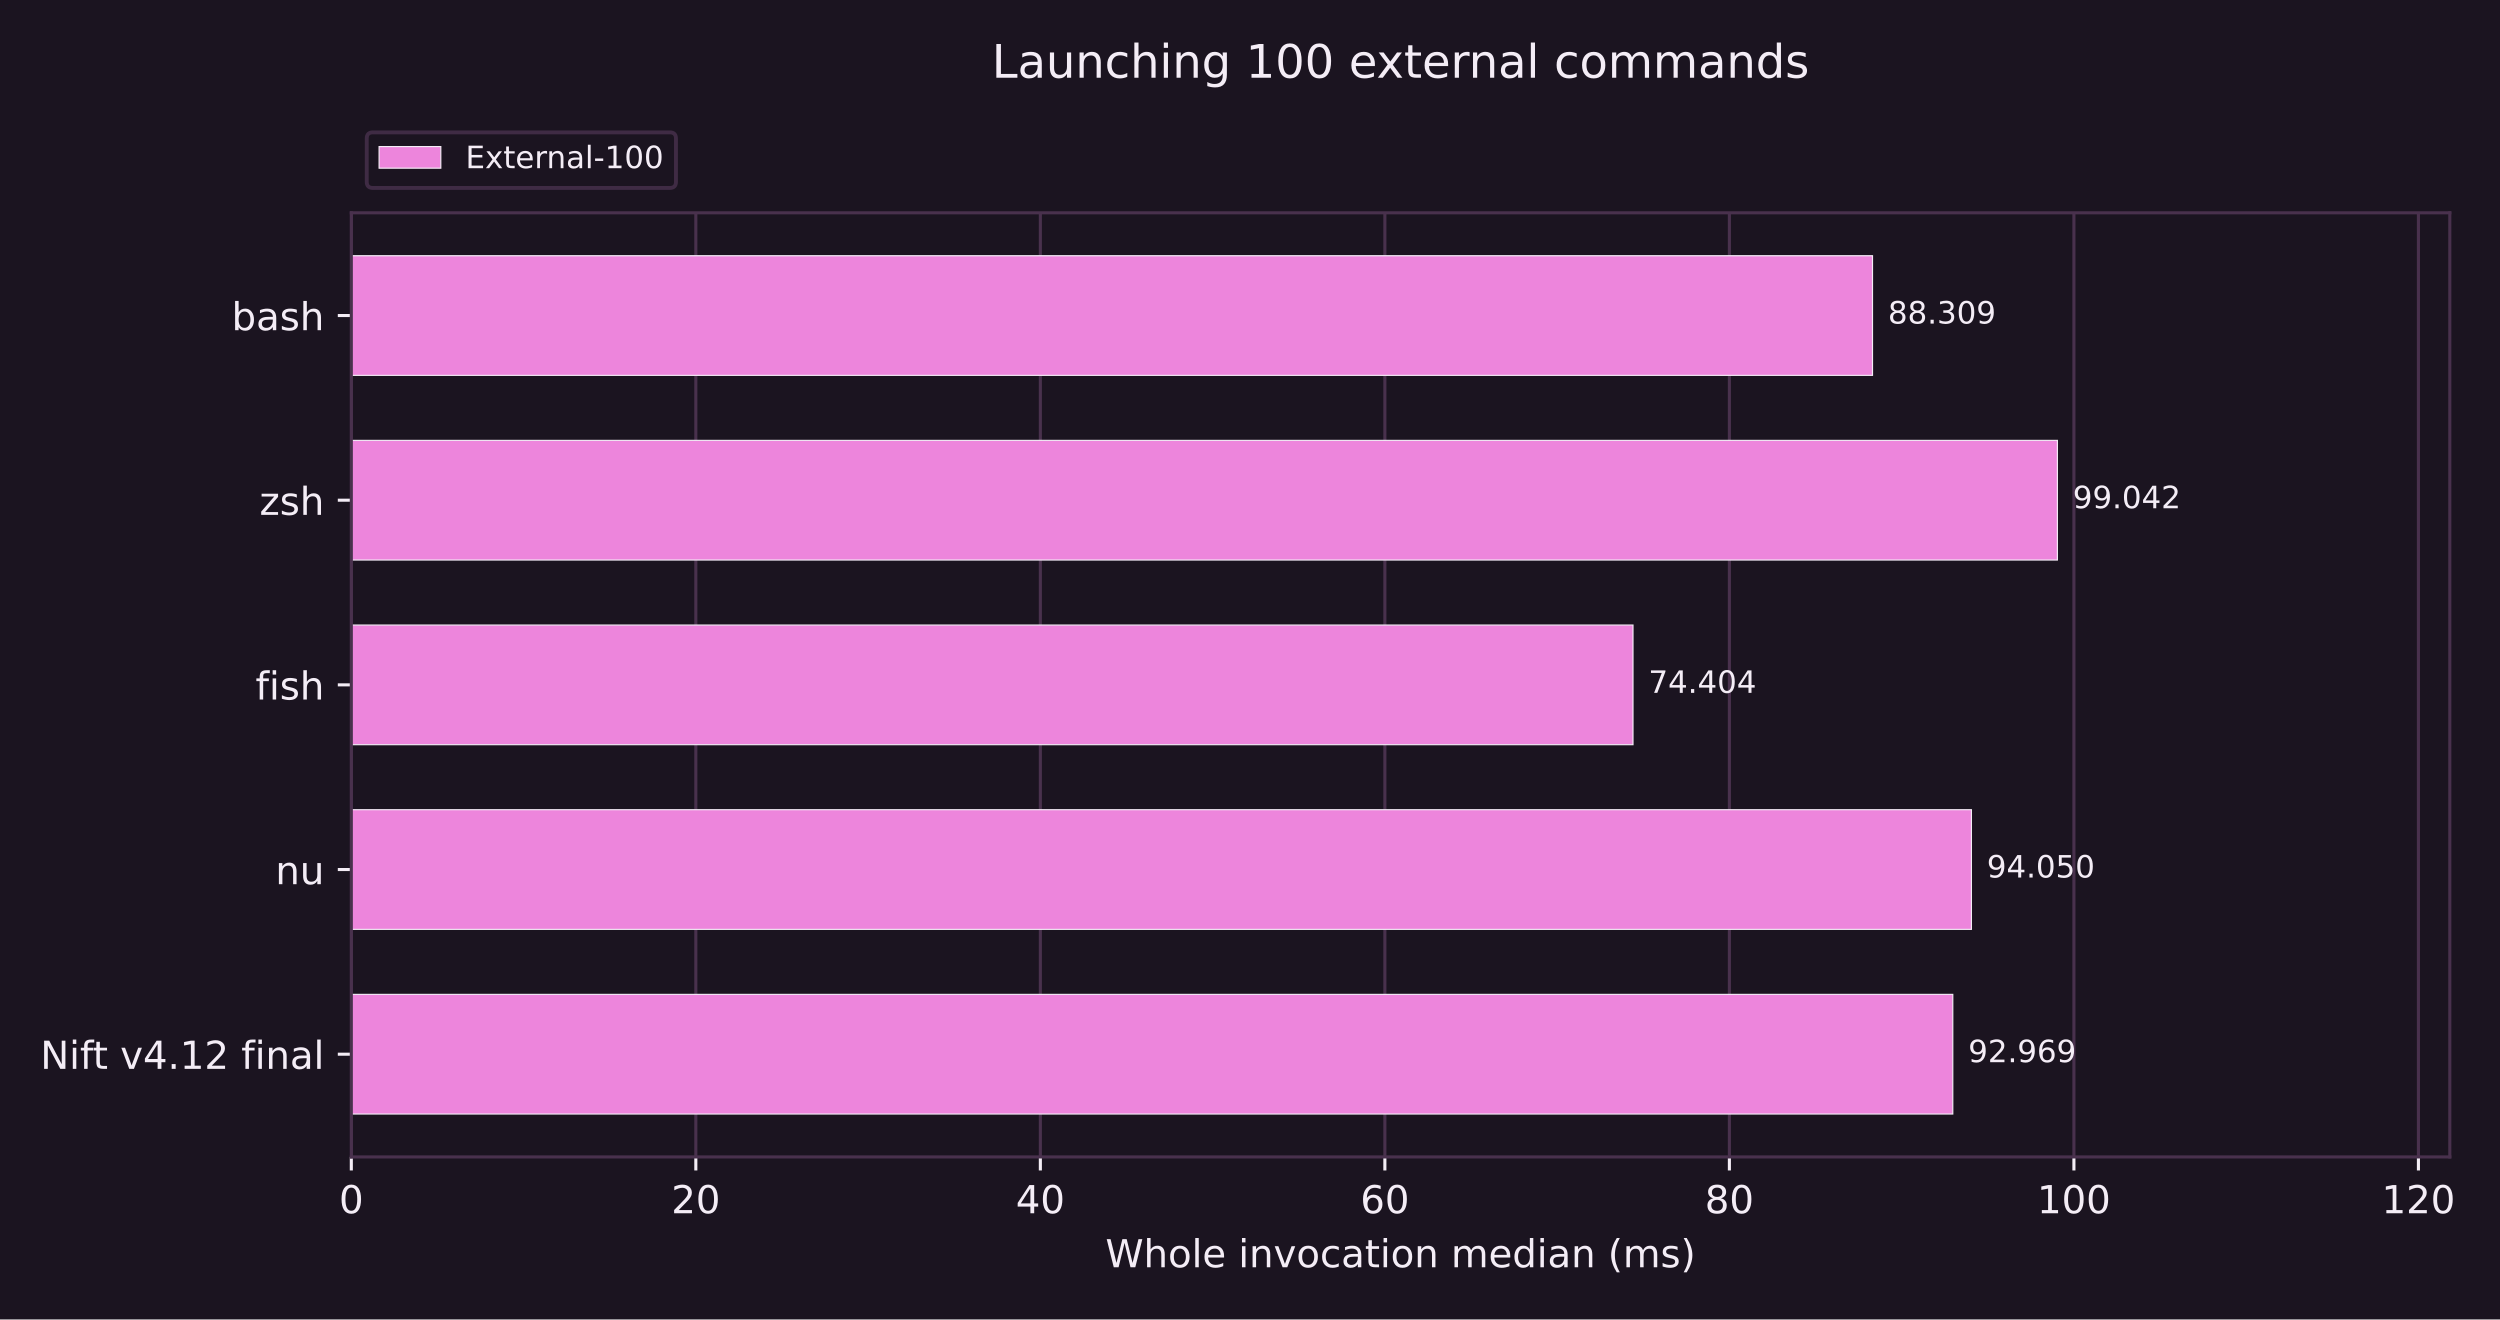
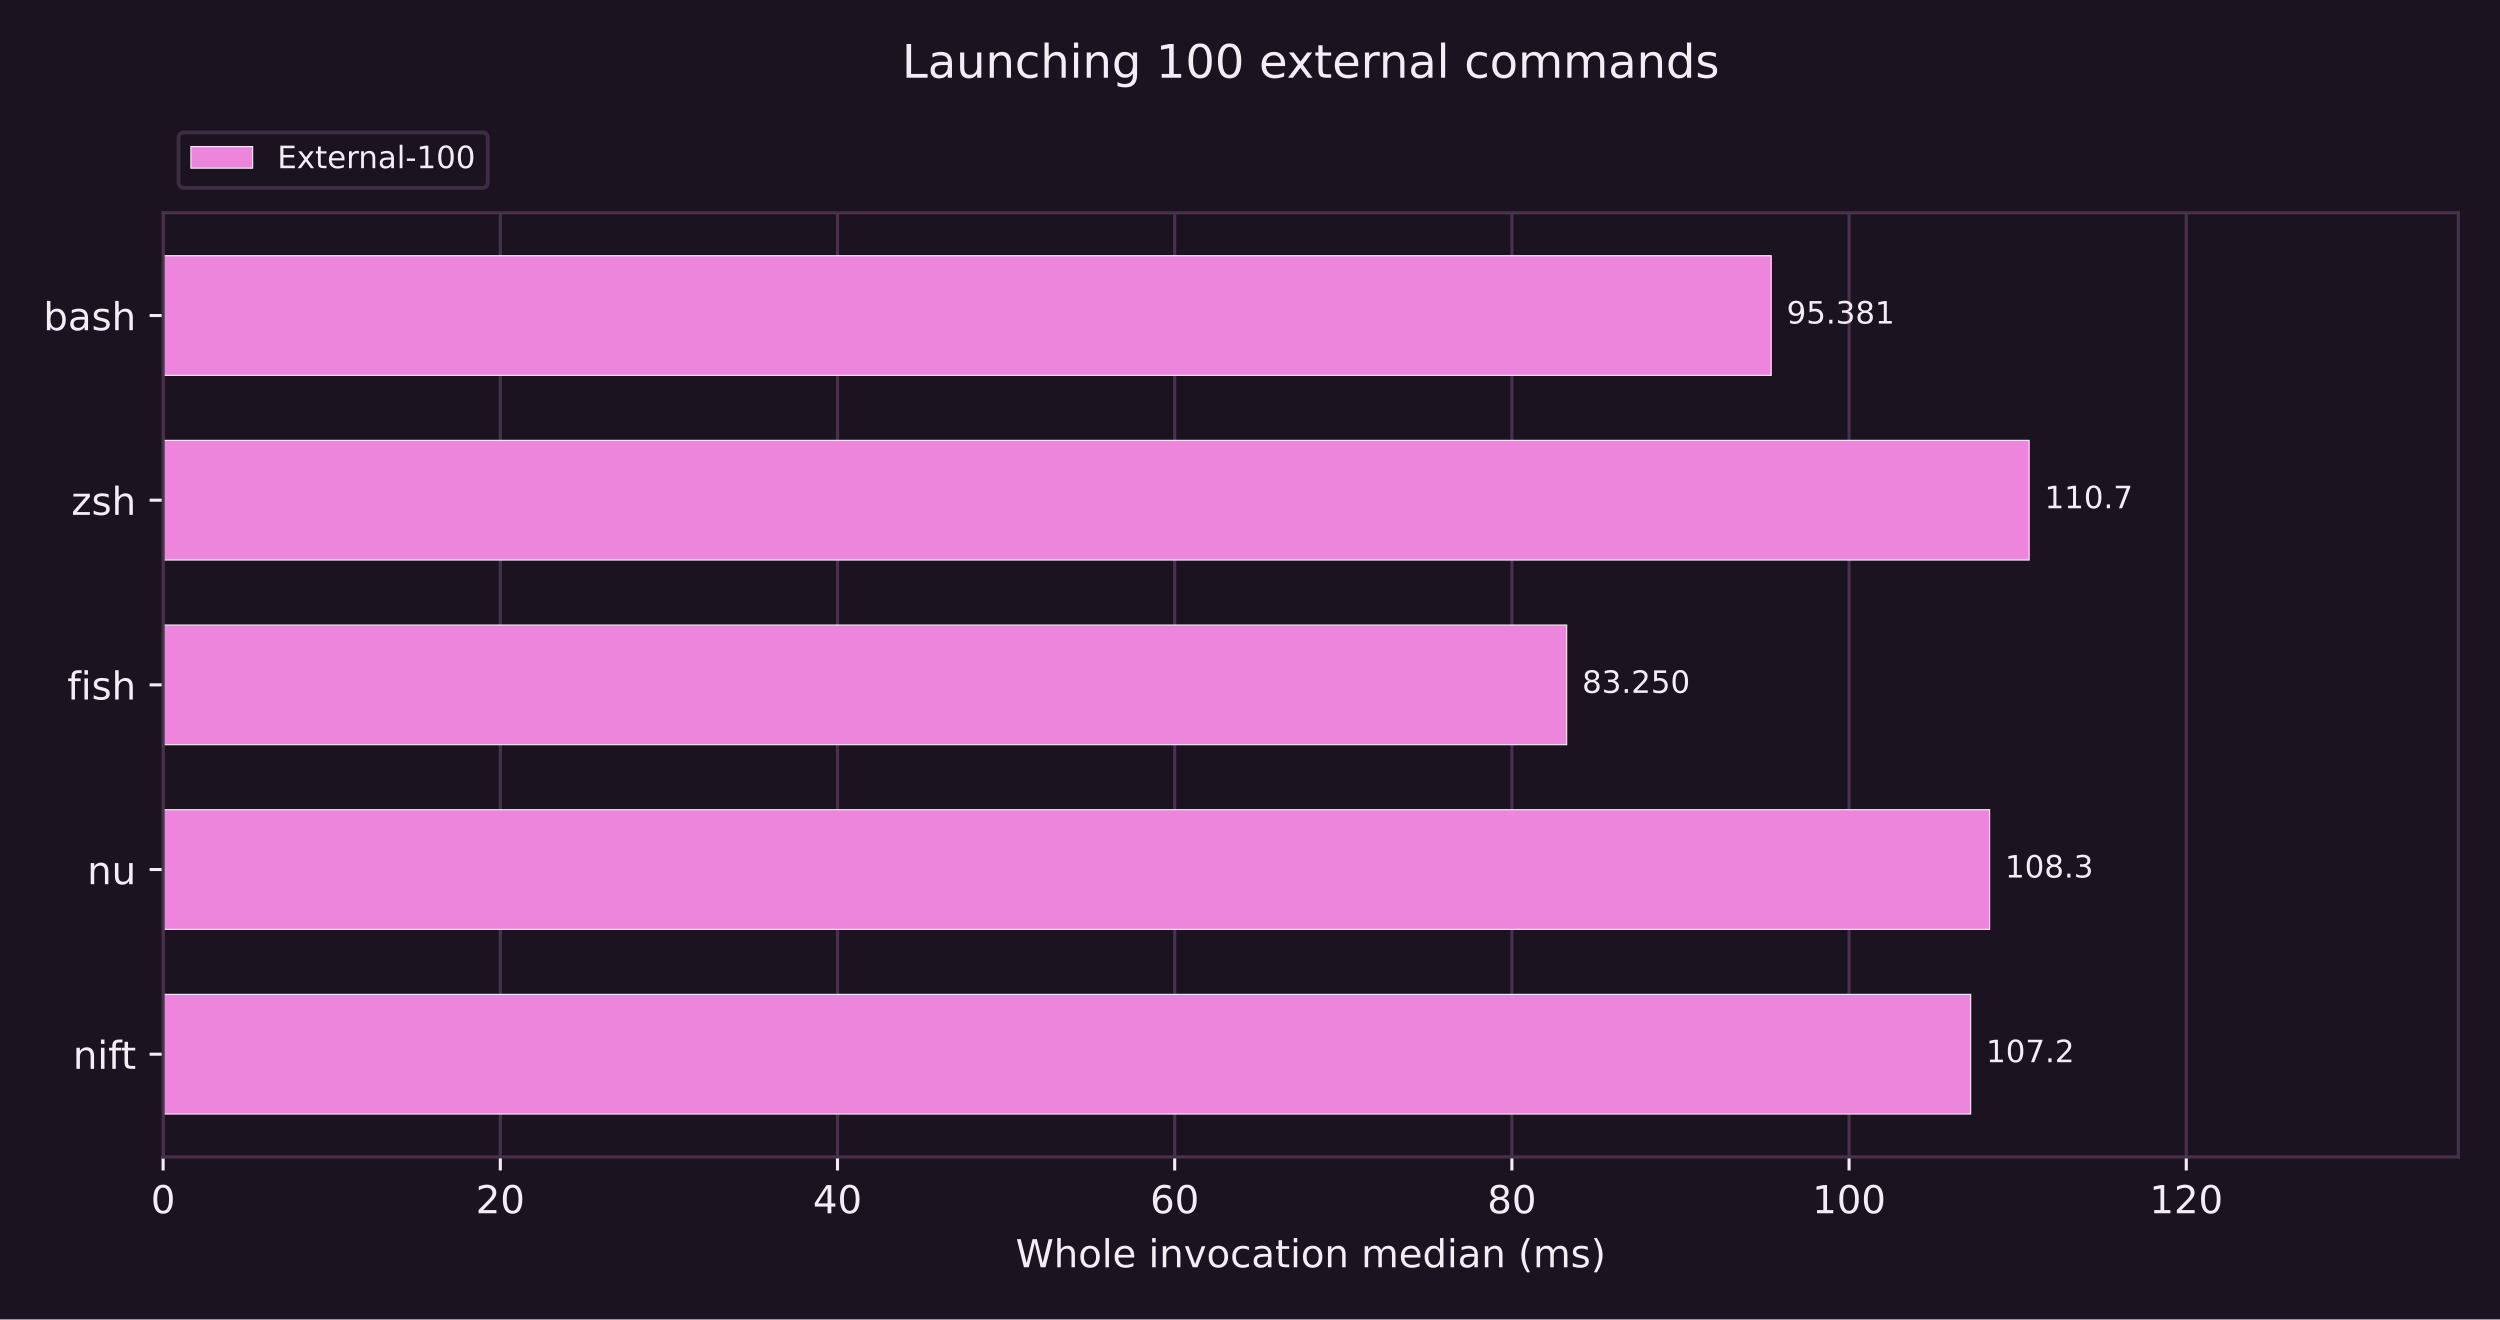
<svg xmlns="http://www.w3.org/2000/svg" xmlns:xlink="http://www.w3.org/1999/xlink" width="648pt" height="342pt" viewBox="0 0 648 342" version="1.1">
  <defs>
    <style type="text/css">*{stroke-linejoin: round; stroke-linecap: butt}</style>
  </defs>
  <g id="figure_1">
    <g id="patch_1">
      <path d="M 0 342  L 648 342  L 648 0  L 0 0  z " style="fill: #1b1420" />
    </g>
    <g id="axes_1">
      <g id="patch_2">
-         <path d="M 91.06 299.878  L 634.988 299.878  L 634.988 55.16  L 91.06 55.16  z " style="fill: #1b1420" />
+         <path d="M 42.28 299.878  L 637.2 299.878  L 637.2 55.16  L 42.28 55.16  z " style="fill: #1b1420" />
      </g>
      <g id="matplotlib.axis_1">
        <g id="xtick_1">
          <g id="line2d_1">
-             <path d="M 91.06 299.878  L 91.06 55.16  " clip-path="url(#p941b43d99b)" style="fill: none; stroke: #49314d; stroke-width: 0.8; stroke-linecap: square" />
+             <path d="M 42.28 299.878  L 42.28 55.16  " clip-path="url(#p29268494ac)" style="fill: none; stroke: #49314d; stroke-width: 0.8; stroke-linecap: square" />
          </g>
          <g id="line2d_2">
            <defs>
              <path id="m17a246e4b5" d="M 0 0  L 0 3.5  " style="stroke: #f4edf6; stroke-width: 0.8" />
            </defs>
            <g>
-               <use xlink:href="#m17a246e4b5" x="91.06" y="299.878" style="fill: #f4edf6; stroke: #f4edf6; stroke-width: 0.8" />
+               <use xlink:href="#m17a246e4b5" x="42.28" y="299.878" style="fill: #f4edf6; stroke: #f4edf6; stroke-width: 0.8" />
            </g>
          </g>
          <g id="text_1">
-             <text style="font-size: 10px; font-family: 'DejaVu Sans'; text-anchor: middle; fill: #f4edf6" x="91.06" y="314.475" transform="rotate(-0 91.06 314.4753)">0</text>
+             <text style="font-size: 10px; font-family: 'DejaVu Sans'; text-anchor: middle; fill: #f4edf6" x="42.28" y="314.475" transform="rotate(-0 42.28 314.4753)">0</text>
          </g>
        </g>
        <g id="xtick_2">
          <g id="line2d_3">
-             <path d="M 180.359 299.878  L 180.359 55.16  " clip-path="url(#p941b43d99b)" style="fill: none; stroke: #49314d; stroke-width: 0.8; stroke-linecap: square" />
+             <path d="M 129.68 299.878  L 129.68 55.16  " clip-path="url(#p29268494ac)" style="fill: none; stroke: #49314d; stroke-width: 0.8; stroke-linecap: square" />
          </g>
          <g id="line2d_4">
            <g>
-               <use xlink:href="#m17a246e4b5" x="180.359" y="299.878" style="fill: #f4edf6; stroke: #f4edf6; stroke-width: 0.8" />
+               <use xlink:href="#m17a246e4b5" x="129.68" y="299.878" style="fill: #f4edf6; stroke: #f4edf6; stroke-width: 0.8" />
            </g>
          </g>
          <g id="text_2">
-             <text style="font-size: 10px; font-family: 'DejaVu Sans'; text-anchor: middle; fill: #f4edf6" x="180.359" y="314.475" transform="rotate(-0 180.3594 314.4753)">20</text>
+             <text style="font-size: 10px; font-family: 'DejaVu Sans'; text-anchor: middle; fill: #f4edf6" x="129.68" y="314.475" transform="rotate(-0 129.6802 314.4753)">20</text>
          </g>
        </g>
        <g id="xtick_3">
          <g id="line2d_5">
-             <path d="M 269.659 299.878  L 269.659 55.16  " clip-path="url(#p941b43d99b)" style="fill: none; stroke: #49314d; stroke-width: 0.8; stroke-linecap: square" />
+             <path d="M 217.08 299.878  L 217.08 55.16  " clip-path="url(#p29268494ac)" style="fill: none; stroke: #49314d; stroke-width: 0.8; stroke-linecap: square" />
          </g>
          <g id="line2d_6">
            <g>
-               <use xlink:href="#m17a246e4b5" x="269.659" y="299.878" style="fill: #f4edf6; stroke: #f4edf6; stroke-width: 0.8" />
+               <use xlink:href="#m17a246e4b5" x="217.08" y="299.878" style="fill: #f4edf6; stroke: #f4edf6; stroke-width: 0.8" />
            </g>
          </g>
          <g id="text_3">
-             <text style="font-size: 10px; font-family: 'DejaVu Sans'; text-anchor: middle; fill: #f4edf6" x="269.659" y="314.475" transform="rotate(-0 269.6587 314.4753)">40</text>
+             <text style="font-size: 10px; font-family: 'DejaVu Sans'; text-anchor: middle; fill: #f4edf6" x="217.08" y="314.475" transform="rotate(-0 217.0805 314.4753)">40</text>
          </g>
        </g>
        <g id="xtick_4">
          <g id="line2d_7">
-             <path d="M 358.958 299.878  L 358.958 55.16  " clip-path="url(#p941b43d99b)" style="fill: none; stroke: #49314d; stroke-width: 0.8; stroke-linecap: square" />
+             <path d="M 304.481 299.878  L 304.481 55.16  " clip-path="url(#p29268494ac)" style="fill: none; stroke: #49314d; stroke-width: 0.8; stroke-linecap: square" />
          </g>
          <g id="line2d_8">
            <g>
-               <use xlink:href="#m17a246e4b5" x="358.958" y="299.878" style="fill: #f4edf6; stroke: #f4edf6; stroke-width: 0.8" />
+               <use xlink:href="#m17a246e4b5" x="304.481" y="299.878" style="fill: #f4edf6; stroke: #f4edf6; stroke-width: 0.8" />
            </g>
          </g>
          <g id="text_4">
-             <text style="font-size: 10px; font-family: 'DejaVu Sans'; text-anchor: middle; fill: #f4edf6" x="358.958" y="314.475" transform="rotate(-0 358.9581 314.4753)">60</text>
+             <text style="font-size: 10px; font-family: 'DejaVu Sans'; text-anchor: middle; fill: #f4edf6" x="304.481" y="314.475" transform="rotate(-0 304.4807 314.4753)">60</text>
          </g>
        </g>
        <g id="xtick_5">
          <g id="line2d_9">
-             <path d="M 448.257 299.878  L 448.257 55.16  " clip-path="url(#p941b43d99b)" style="fill: none; stroke: #49314d; stroke-width: 0.8; stroke-linecap: square" />
+             <path d="M 391.881 299.878  L 391.881 55.16  " clip-path="url(#p29268494ac)" style="fill: none; stroke: #49314d; stroke-width: 0.8; stroke-linecap: square" />
          </g>
          <g id="line2d_10">
            <g>
-               <use xlink:href="#m17a246e4b5" x="448.257" y="299.878" style="fill: #f4edf6; stroke: #f4edf6; stroke-width: 0.8" />
+               <use xlink:href="#m17a246e4b5" x="391.881" y="299.878" style="fill: #f4edf6; stroke: #f4edf6; stroke-width: 0.8" />
            </g>
          </g>
          <g id="text_5">
-             <text style="font-size: 10px; font-family: 'DejaVu Sans'; text-anchor: middle; fill: #f4edf6" x="448.257" y="314.475" transform="rotate(-0 448.2574 314.4753)">80</text>
+             <text style="font-size: 10px; font-family: 'DejaVu Sans'; text-anchor: middle; fill: #f4edf6" x="391.881" y="314.475" transform="rotate(-0 391.8809 314.4753)">80</text>
          </g>
        </g>
        <g id="xtick_6">
          <g id="line2d_11">
-             <path d="M 537.557 299.878  L 537.557 55.16  " clip-path="url(#p941b43d99b)" style="fill: none; stroke: #49314d; stroke-width: 0.8; stroke-linecap: square" />
+             <path d="M 479.281 299.878  L 479.281 55.16  " clip-path="url(#p29268494ac)" style="fill: none; stroke: #49314d; stroke-width: 0.8; stroke-linecap: square" />
          </g>
          <g id="line2d_12">
            <g>
-               <use xlink:href="#m17a246e4b5" x="537.557" y="299.878" style="fill: #f4edf6; stroke: #f4edf6; stroke-width: 0.8" />
+               <use xlink:href="#m17a246e4b5" x="479.281" y="299.878" style="fill: #f4edf6; stroke: #f4edf6; stroke-width: 0.8" />
            </g>
          </g>
          <g id="text_6">
-             <text style="font-size: 10px; font-family: 'DejaVu Sans'; text-anchor: middle; fill: #f4edf6" x="537.557" y="314.475" transform="rotate(-0 537.5568 314.4753)">100</text>
+             <text style="font-size: 10px; font-family: 'DejaVu Sans'; text-anchor: middle; fill: #f4edf6" x="479.281" y="314.475" transform="rotate(-0 479.2811 314.4753)">100</text>
          </g>
        </g>
        <g id="xtick_7">
          <g id="line2d_13">
-             <path d="M 626.856 299.878  L 626.856 55.16  " clip-path="url(#p941b43d99b)" style="fill: none; stroke: #49314d; stroke-width: 0.8; stroke-linecap: square" />
+             <path d="M 566.681 299.878  L 566.681 55.16  " clip-path="url(#p29268494ac)" style="fill: none; stroke: #49314d; stroke-width: 0.8; stroke-linecap: square" />
          </g>
          <g id="line2d_14">
            <g>
-               <use xlink:href="#m17a246e4b5" x="626.856" y="299.878" style="fill: #f4edf6; stroke: #f4edf6; stroke-width: 0.8" />
+               <use xlink:href="#m17a246e4b5" x="566.681" y="299.878" style="fill: #f4edf6; stroke: #f4edf6; stroke-width: 0.8" />
            </g>
          </g>
          <g id="text_7">
-             <text style="font-size: 10px; font-family: 'DejaVu Sans'; text-anchor: middle; fill: #f4edf6" x="626.856" y="314.475" transform="rotate(-0 626.8561 314.4753)">120</text>
+             <text style="font-size: 10px; font-family: 'DejaVu Sans'; text-anchor: middle; fill: #f4edf6" x="566.681" y="314.475" transform="rotate(-0 566.6814 314.4753)">120</text>
          </g>
        </g>
        <g id="text_8">
-           <text style="font-size: 10px; font-family: 'DejaVu Sans'; text-anchor: middle; fill: #f4edf6" x="363.024" y="328.476" transform="rotate(-0 363.0242 328.4761)">Whole invocation median (ms)</text>
+           <text style="font-size: 10px; font-family: 'DejaVu Sans'; text-anchor: middle; fill: #f4edf6" x="339.74" y="328.476" transform="rotate(-0 339.74 328.4761)">Whole invocation median (ms)</text>
        </g>
      </g>
      <g id="matplotlib.axis_2">
        <g id="ytick_1">
          <g id="line2d_15">
            <defs>
              <path id="m6226300c67" d="M 0 0  L -3.5 0  " style="stroke: #f4edf6; stroke-width: 0.8" />
            </defs>
            <g>
-               <use xlink:href="#m6226300c67" x="91.06" y="81.791" style="fill: #f4edf6; stroke: #f4edf6; stroke-width: 0.8" />
+               <use xlink:href="#m6226300c67" x="42.28" y="81.791" style="fill: #f4edf6; stroke: #f4edf6; stroke-width: 0.8" />
            </g>
          </g>
          <g id="text_9">
-             <text style="font-size: 10px; font-family: 'DejaVu Sans'; text-anchor: end; fill: #f4edf6" x="84.06" y="85.591" transform="rotate(-0 84.06 85.5906)">bash</text>
+             <text style="font-size: 10px; font-family: 'DejaVu Sans'; text-anchor: end; fill: #f4edf6" x="35.28" y="85.591" transform="rotate(-0 35.28 85.5906)">bash</text>
          </g>
        </g>
        <g id="ytick_2">
          <g id="line2d_16">
            <g>
-               <use xlink:href="#m6226300c67" x="91.06" y="129.655" style="fill: #f4edf6; stroke: #f4edf6; stroke-width: 0.8" />
+               <use xlink:href="#m6226300c67" x="42.28" y="129.655" style="fill: #f4edf6; stroke: #f4edf6; stroke-width: 0.8" />
            </g>
          </g>
          <g id="text_10">
-             <text style="font-size: 10px; font-family: 'DejaVu Sans'; text-anchor: end; fill: #f4edf6" x="84.06" y="133.454" transform="rotate(-0 84.06 133.4543)">zsh</text>
+             <text style="font-size: 10px; font-family: 'DejaVu Sans'; text-anchor: end; fill: #f4edf6" x="35.28" y="133.454" transform="rotate(-0 35.28 133.4543)">zsh</text>
          </g>
        </g>
        <g id="ytick_3">
          <g id="line2d_17">
            <g>
-               <use xlink:href="#m6226300c67" x="91.06" y="177.519" style="fill: #f4edf6; stroke: #f4edf6; stroke-width: 0.8" />
+               <use xlink:href="#m6226300c67" x="42.28" y="177.519" style="fill: #f4edf6; stroke: #f4edf6; stroke-width: 0.8" />
            </g>
          </g>
          <g id="text_11">
-             <text style="font-size: 10px; font-family: 'DejaVu Sans'; text-anchor: end; fill: #f4edf6" x="84.06" y="181.318" transform="rotate(-0 84.06 181.318)">fish</text>
+             <text style="font-size: 10px; font-family: 'DejaVu Sans'; text-anchor: end; fill: #f4edf6" x="35.28" y="181.318" transform="rotate(-0 35.28 181.318)">fish</text>
          </g>
        </g>
        <g id="ytick_4">
          <g id="line2d_18">
            <g>
-               <use xlink:href="#m6226300c67" x="91.06" y="225.383" style="fill: #f4edf6; stroke: #f4edf6; stroke-width: 0.8" />
+               <use xlink:href="#m6226300c67" x="42.28" y="225.383" style="fill: #f4edf6; stroke: #f4edf6; stroke-width: 0.8" />
            </g>
          </g>
          <g id="text_12">
-             <text style="font-size: 10px; font-family: 'DejaVu Sans'; text-anchor: end; fill: #f4edf6" x="84.06" y="229.181" transform="rotate(-0 84.06 229.1814)">nu</text>
+             <text style="font-size: 10px; font-family: 'DejaVu Sans'; text-anchor: end; fill: #f4edf6" x="35.28" y="229.181" transform="rotate(-0 35.28 229.1814)">nu</text>
          </g>
        </g>
        <g id="ytick_5">
          <g id="line2d_19">
            <g>
-               <use xlink:href="#m6226300c67" x="91.06" y="273.246" style="fill: #f4edf6; stroke: #f4edf6; stroke-width: 0.8" />
+               <use xlink:href="#m6226300c67" x="42.28" y="273.246" style="fill: #f4edf6; stroke: #f4edf6; stroke-width: 0.8" />
            </g>
          </g>
          <g id="text_13">
-             <text style="font-size: 10px; font-family: 'DejaVu Sans'; text-anchor: end; fill: #f4edf6" x="84.06" y="277.045" transform="rotate(-0 84.06 277.0455)">Nift v4.12 final</text>
+             <text style="font-size: 10px; font-family: 'DejaVu Sans'; text-anchor: end; fill: #f4edf6" x="35.28" y="277.045" transform="rotate(-0 35.28 277.0455)">nift</text>
          </g>
        </g>
      </g>
      <g id="patch_3">
-         <path d="M 91.06 66.284  L 485.355 66.284  L 485.355 97.299  L 91.06 97.299  z " clip-path="url(#p941b43d99b)" style="fill: #ed85dc; stroke: #f4edf6; stroke-width: 0.3; stroke-linejoin: miter" />
+         <path d="M 42.28 66.284  L 459.095 66.284  L 459.095 97.299  L 42.28 97.299  z " clip-path="url(#p29268494ac)" style="fill: #ed85dc; stroke: #f4edf6; stroke-width: 0.3; stroke-linejoin: miter" />
      </g>
      <g id="patch_4">
-         <path d="M 91.06 114.147  L 533.278 114.147  L 533.278 145.163  L 91.06 145.163  z " clip-path="url(#p941b43d99b)" style="fill: #ed85dc; stroke: #f4edf6; stroke-width: 0.3; stroke-linejoin: miter" />
+         <path d="M 42.28 114.147  L 525.955 114.147  L 525.955 145.163  L 42.28 145.163  z " clip-path="url(#p29268494ac)" style="fill: #ed85dc; stroke: #f4edf6; stroke-width: 0.3; stroke-linejoin: miter" />
      </g>
      <g id="patch_5">
-         <path d="M 91.06 162.011  L 423.272 162.011  L 423.272 193.027  L 91.06 193.027  z " clip-path="url(#p941b43d99b)" style="fill: #ed85dc; stroke: #f4edf6; stroke-width: 0.3; stroke-linejoin: miter" />
+         <path d="M 42.28 162.011  L 406.083 162.011  L 406.083 193.027  L 42.28 193.027  z " clip-path="url(#p29268494ac)" style="fill: #ed85dc; stroke: #f4edf6; stroke-width: 0.3; stroke-linejoin: miter" />
      </g>
      <g id="patch_6">
-         <path d="M 91.06 209.875  L 510.991 209.875  L 510.991 240.89  L 91.06 240.89  z " clip-path="url(#p941b43d99b)" style="fill: #ed85dc; stroke: #f4edf6; stroke-width: 0.3; stroke-linejoin: miter" />
+         <path d="M 42.28 209.875  L 515.705 209.875  L 515.705 240.89  L 42.28 240.89  z " clip-path="url(#p29268494ac)" style="fill: #ed85dc; stroke: #f4edf6; stroke-width: 0.3; stroke-linejoin: miter" />
      </g>
      <g id="patch_7">
-         <path d="M 91.06 257.738  L 506.163 257.738  L 506.163 288.754  L 91.06 288.754  z " clip-path="url(#p941b43d99b)" style="fill: #ed85dc; stroke: #f4edf6; stroke-width: 0.3; stroke-linejoin: miter" />
+         <path d="M 42.28 257.738  L 510.796 257.738  L 510.796 288.754  L 42.28 288.754  z " clip-path="url(#p29268494ac)" style="fill: #ed85dc; stroke: #f4edf6; stroke-width: 0.3; stroke-linejoin: miter" />
      </g>
      <g id="patch_8">
-         <path d="M 91.06 299.878  L 91.06 55.16  " style="fill: none; stroke: #49314d; stroke-width: 0.8; stroke-linejoin: miter; stroke-linecap: square" />
+         <path d="M 42.28 299.878  L 42.28 55.16  " style="fill: none; stroke: #49314d; stroke-width: 0.8; stroke-linejoin: miter; stroke-linecap: square" />
      </g>
      <g id="patch_9">
-         <path d="M 634.988 299.878  L 634.988 55.16  " style="fill: none; stroke: #49314d; stroke-width: 0.8; stroke-linejoin: miter; stroke-linecap: square" />
+         <path d="M 637.2 299.878  L 637.2 55.16  " style="fill: none; stroke: #49314d; stroke-width: 0.8; stroke-linejoin: miter; stroke-linecap: square" />
      </g>
      <g id="patch_10">
-         <path d="M 91.06 299.878  L 634.988 299.878  " style="fill: none; stroke: #49314d; stroke-width: 0.8; stroke-linejoin: miter; stroke-linecap: square" />
+         <path d="M 42.28 299.878  L 637.2 299.878  " style="fill: none; stroke: #49314d; stroke-width: 0.8; stroke-linejoin: miter; stroke-linecap: square" />
      </g>
      <g id="patch_11">
-         <path d="M 91.06 55.16  L 634.988 55.16  " style="fill: none; stroke: #49314d; stroke-width: 0.8; stroke-linejoin: miter; stroke-linecap: square" />
+         <path d="M 42.28 55.16  L 637.2 55.16  " style="fill: none; stroke: #49314d; stroke-width: 0.8; stroke-linejoin: miter; stroke-linecap: square" />
      </g>
      <g id="text_14">
-         <text style="font-size: 8px; font-family: 'DejaVu Sans'; text-anchor: start; fill: #f4edf6" x="489.355" y="83.87" transform="rotate(-0 489.3554 83.8695)">88.309</text>
+         <text style="font-size: 8px; font-family: 'DejaVu Sans'; text-anchor: start; fill: #f4edf6" x="463.095" y="83.87" transform="rotate(-0 463.0951 83.8695)">95.381</text>
      </g>
      <g id="text_15">
-         <text style="font-size: 8px; font-family: 'DejaVu Sans'; text-anchor: start; fill: #f4edf6" x="537.278" y="131.733" transform="rotate(-0 537.2781 131.7332)">99.042</text>
+         <text style="font-size: 8px; font-family: 'DejaVu Sans'; text-anchor: start; fill: #f4edf6" x="529.955" y="131.733" transform="rotate(-0 529.9548 131.7332)">110.7</text>
      </g>
      <g id="text_16">
-         <text style="font-size: 8px; font-family: 'DejaVu Sans'; text-anchor: start; fill: #f4edf6" x="427.272" y="179.597" transform="rotate(-0 427.2721 179.597)">74.404</text>
+         <text style="font-size: 8px; font-family: 'DejaVu Sans'; text-anchor: start; fill: #f4edf6" x="410.083" y="179.597" transform="rotate(-0 410.0832 179.597)">83.250</text>
      </g>
      <g id="text_17">
-         <text style="font-size: 8px; font-family: 'DejaVu Sans'; text-anchor: start; fill: #f4edf6" x="514.991" y="227.461" transform="rotate(-0 514.9905 227.4607)">94.050</text>
+         <text style="font-size: 8px; font-family: 'DejaVu Sans'; text-anchor: start; fill: #f4edf6" x="519.705" y="227.461" transform="rotate(-0 519.705 227.4607)">108.3</text>
      </g>
      <g id="text_18">
-         <text style="font-size: 8px; font-family: 'DejaVu Sans'; text-anchor: start; fill: #f4edf6" x="510.163" y="275.324" transform="rotate(-0 510.1631 275.3244)">92.969</text>
+         <text style="font-size: 8px; font-family: 'DejaVu Sans'; text-anchor: start; fill: #f4edf6" x="514.796" y="275.324" transform="rotate(-0 514.7962 275.3244)">107.2</text>
      </g>
      <g id="text_19">
-         <text style="font-size: 12px; font-family: 'DejaVu Sans'; text-anchor: middle; fill: #f4edf6" x="363.024" y="20.16" transform="rotate(-0 363.0242 20.16)">Launching 100 external commands</text>
+         <text style="font-size: 12px; font-family: 'DejaVu Sans'; text-anchor: middle; fill: #f4edf6" x="339.74" y="20.16" transform="rotate(-0 339.74 20.16)">Launching 100 external commands</text>
      </g>
      <g id="legend_1">
        <g id="patch_12">
-           <path d="M 96.66 48.713  L 173.609 48.713  Q 175.209 48.713 175.209 47.113  L 175.209 35.912  Q 175.209 34.312 173.609 34.312  L 96.66 34.312  Q 95.06 34.312 95.06 35.912  L 95.06 47.113  Q 95.06 48.713 96.66 48.713  z " style="fill: #1b1420; opacity: 0.8; stroke: #49314d; stroke-linejoin: miter" />
+           <path d="M 47.88 48.713  L 124.829 48.713  Q 126.429 48.713 126.429 47.113  L 126.429 35.912  Q 126.429 34.312 124.829 34.312  L 47.88 34.312  Q 46.28 34.312 46.28 35.912  L 46.28 47.113  Q 46.28 48.713 47.88 48.713  z " style="fill: #1b1420; opacity: 0.8; stroke: #49314d; stroke-linejoin: miter" />
        </g>
        <g id="patch_13">
-           <path d="M 98.26 43.591  L 114.26 43.591  L 114.26 37.991  L 98.26 37.991  z " style="fill: #ed85dc; stroke: #f4edf6; stroke-width: 0.3; stroke-linejoin: miter" />
+           <path d="M 49.48 43.591  L 65.48 43.591  L 65.48 37.991  L 49.48 37.991  z " style="fill: #ed85dc; stroke: #f4edf6; stroke-width: 0.3; stroke-linejoin: miter" />
        </g>
        <g id="text_20">
-           <text style="font-size: 8px; font-family: 'DejaVu Sans'; text-anchor: start; fill: #f4edf6" x="120.66" y="43.591" transform="rotate(-0 120.66 43.59095)">External-100</text>
+           <text style="font-size: 8px; font-family: 'DejaVu Sans'; text-anchor: start; fill: #f4edf6" x="71.88" y="43.591" transform="rotate(-0 71.88 43.59095)">External-100</text>
        </g>
      </g>
    </g>
  </g>
  <defs>
-     <clipPath id="p941b43d99b">
-       <rect x="91.06" y="55.16" width="543.928" height="244.718" />
+     <clipPath id="p29268494ac">
+       <rect x="42.28" y="55.16" width="594.92" height="244.718" />
    </clipPath>
  </defs>
</svg>
